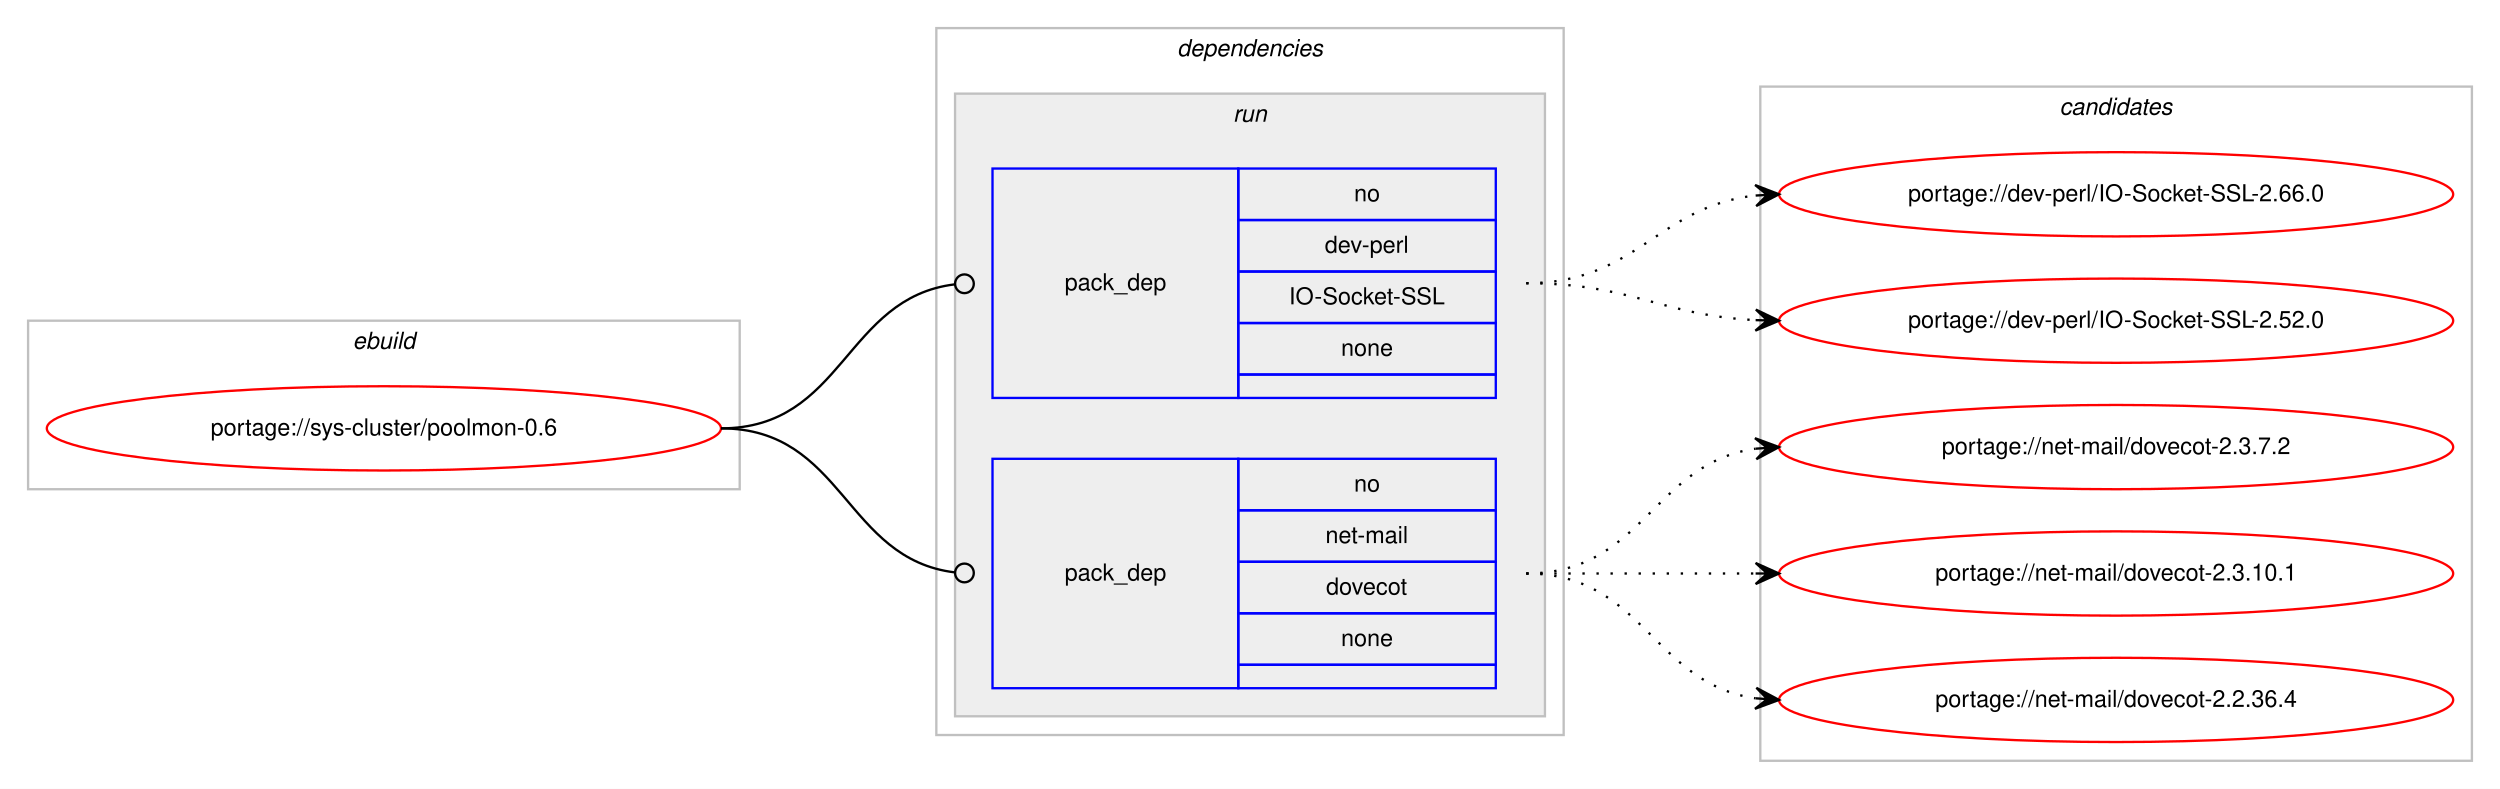
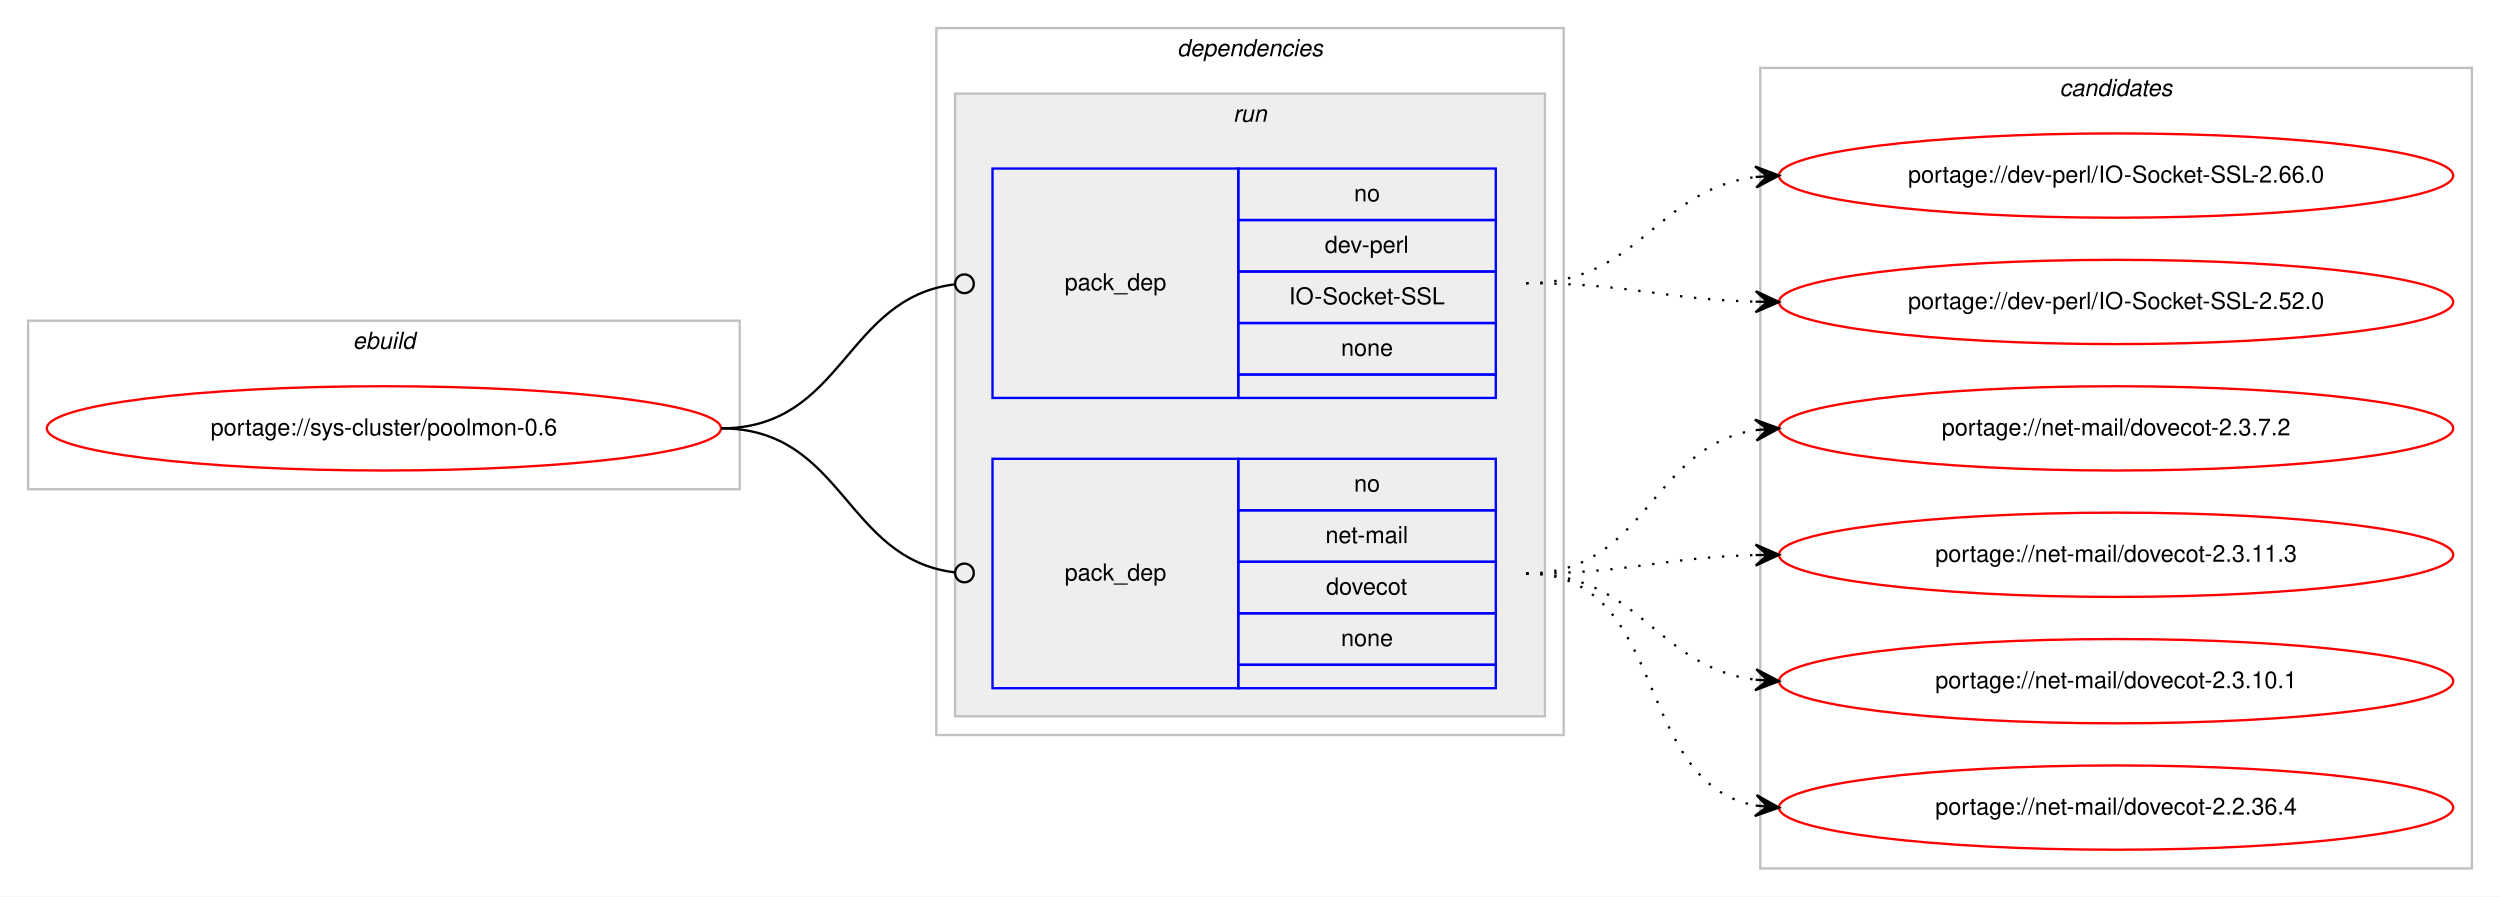
- <svg xmlns="http://www.w3.org/2000/svg" xmlns:xlink="http://www.w3.org/1999/xlink" width="1068pt" height="337pt" viewBox="0.00 0.00 1068.00 337.00">
-   <g id="graph0" class="graph" transform="scale(1 1) rotate(0) translate(4 333)">
-     <polygon fill="#ffffff" stroke="transparent" points="-4,4 -4,-333 1064,-333 1064,4 -4,4" />
+ <svg xmlns="http://www.w3.org/2000/svg" xmlns:xlink="http://www.w3.org/1999/xlink" width="1068pt" height="383pt" viewBox="0.00 0.00 1068.00 383.00">
+   <g id="graph0" class="graph" transform="scale(1 1) rotate(0) translate(4 379)">
+     <polygon fill="#ffffff" stroke="transparent" points="-4,4 -4,-379 1064,-379 1064,4 -4,4" />
    <g id="clust1" class="cluster">
-       <polygon fill="none" stroke="#c0c0c0" points="8,-124 8,-196 312,-196 312,-124 8,-124" />
-       <text text-anchor="start" x="146.663" y="-184" font-family="Helvetica,sans-Serif" font-style="italic" font-size="10.00" fill="#000000">ebuild</text>
+       <polygon fill="none" stroke="#c0c0c0" points="8,-170 8,-242 312,-242 312,-170 8,-170" />
+       <text text-anchor="start" x="146.663" y="-230" font-family="Helvetica,sans-Serif" font-style="italic" font-size="10.00" fill="#000000">ebuild</text>
    </g>
    <g id="clust2" class="cluster">
-       <polygon fill="none" stroke="#c0c0c0" points="396,-19 396,-321 664,-321 664,-19 396,-19" />
-       <text text-anchor="start" x="498.875" y="-309" font-family="Helvetica,sans-Serif" font-style="italic" font-size="10.00" fill="#000000">dependencies</text>
+       <polygon fill="none" stroke="#c0c0c0" points="396,-65 396,-367 664,-367 664,-65 396,-65" />
+       <text text-anchor="start" x="498.875" y="-355" font-family="Helvetica,sans-Serif" font-style="italic" font-size="10.00" fill="#000000">dependencies</text>
    </g>
    <g id="clust5" class="cluster">
-       <polygon fill="#eeeeee" stroke="#c0c0c0" points="404,-27 404,-293 656,-293 656,-27 404,-27" />
-       <text text-anchor="start" x="522.777" y="-281" font-family="Helvetica,sans-Serif" font-style="italic" font-size="10.00" fill="#000000">run</text>
+       <polygon fill="#eeeeee" stroke="#c0c0c0" points="404,-73 404,-339 656,-339 656,-73 404,-73" />
+       <text text-anchor="start" x="522.777" y="-327" font-family="Helvetica,sans-Serif" font-style="italic" font-size="10.00" fill="#000000">run</text>
    </g>
    <g id="clust8" class="cluster">
-       <polygon fill="none" stroke="#c0c0c0" points="748,-8 748,-296 1052,-296 1052,-8 748,-8" />
-       <text text-anchor="start" x="875.824" y="-284" font-family="Helvetica,sans-Serif" font-style="italic" font-size="10.00" fill="#000000">candidates</text>
+       <polygon fill="none" stroke="#c0c0c0" points="748,-8 748,-350 1052,-350 1052,-8 748,-8" />
+       <text text-anchor="start" x="875.824" y="-338" font-family="Helvetica,sans-Serif" font-style="italic" font-size="10.00" fill="#000000">candidates</text>
    </g>
    <g id="node1" class="node">
      <g id="a_node1">
        <a xlink:href="../sys-cluster/poolmon-0.6.svg" xlink:title="portage://sys-cluster/poolmon-0.6">
-           <ellipse fill="none" stroke="#ff0000" cx="160" cy="-150" rx="144" ry="18" />
-           <text text-anchor="middle" x="160" y="-147" font-family="Helvetica,sans-Serif" font-size="10.00" fill="#000000">portage://sys-cluster/poolmon-0.6</text>
+           <ellipse fill="none" stroke="#ff0000" cx="160" cy="-196" rx="144" ry="18" />
+           <text text-anchor="middle" x="160" y="-193" font-family="Helvetica,sans-Serif" font-size="10.00" fill="#000000">portage://sys-cluster/poolmon-0.6</text>
        </a>
      </g>
    </g>
    <g id="node2" class="node">
-       <polygon fill="none" stroke="#0000ff" points="420,-163 420,-261 525,-261 525,-163 420,-163" />
-       <text text-anchor="start" x="450.823" y="-209" font-family="Helvetica,sans-Serif" font-size="10.00" fill="#000000">pack_dep</text>
-       <polygon fill="none" stroke="#0000ff" points="525,-239 525,-261 635,-261 635,-239 525,-239" />
-       <text text-anchor="start" x="574.441" y="-247" font-family="Helvetica,sans-Serif" font-size="10.00" fill="#000000">no</text>
-       <polygon fill="none" stroke="#0000ff" points="525,-217 525,-239 635,-239 635,-217 525,-217" />
-       <text text-anchor="start" x="561.943" y="-225" font-family="Helvetica,sans-Serif" font-size="10.00" fill="#000000">dev-perl</text>
-       <polygon fill="none" stroke="#0000ff" points="525,-195 525,-217 635,-217 635,-195 525,-195" />
-       <text text-anchor="start" x="546.66" y="-203" font-family="Helvetica,sans-Serif" font-size="10.00" fill="#000000">IO-Socket-SSL</text>
-       <polygon fill="none" stroke="#0000ff" points="525,-173 525,-195 635,-195 635,-173 525,-173" />
-       <text text-anchor="start" x="568.882" y="-181" font-family="Helvetica,sans-Serif" font-size="10.00" fill="#000000">none</text>
-       <polygon fill="none" stroke="#0000ff" points="525,-163 525,-173 635,-173 635,-163 525,-163" />
+       <polygon fill="none" stroke="#0000ff" points="420,-209 420,-307 525,-307 525,-209 420,-209" />
+       <text text-anchor="start" x="450.823" y="-255" font-family="Helvetica,sans-Serif" font-size="10.00" fill="#000000">pack_dep</text>
+       <polygon fill="none" stroke="#0000ff" points="525,-285 525,-307 635,-307 635,-285 525,-285" />
+       <text text-anchor="start" x="574.441" y="-293" font-family="Helvetica,sans-Serif" font-size="10.00" fill="#000000">no</text>
+       <polygon fill="none" stroke="#0000ff" points="525,-263 525,-285 635,-285 635,-263 525,-263" />
+       <text text-anchor="start" x="561.943" y="-271" font-family="Helvetica,sans-Serif" font-size="10.00" fill="#000000">dev-perl</text>
+       <polygon fill="none" stroke="#0000ff" points="525,-241 525,-263 635,-263 635,-241 525,-241" />
+       <text text-anchor="start" x="546.66" y="-249" font-family="Helvetica,sans-Serif" font-size="10.00" fill="#000000">IO-Socket-SSL</text>
+       <polygon fill="none" stroke="#0000ff" points="525,-219 525,-241 635,-241 635,-219 525,-219" />
+       <text text-anchor="start" x="568.882" y="-227" font-family="Helvetica,sans-Serif" font-size="10.00" fill="#000000">none</text>
+       <polygon fill="none" stroke="#0000ff" points="525,-209 525,-219 635,-219 635,-209 525,-209" />
    </g>
    <g id="edge1" class="edge">
-       <path fill="none" stroke="#000000" d="M304,-150C356.537,-150 356.777,-205.863 404.002,-211.537" />
-       <ellipse fill="none" stroke="#000000" cx="408.007" cy="-211.769" rx="4" ry="4" />
+       <path fill="none" stroke="#000000" d="M304,-196C356.537,-196 356.777,-251.863 404.002,-257.537" />
+       <ellipse fill="none" stroke="#000000" cx="408.007" cy="-257.769" rx="4" ry="4" />
    </g>
    <g id="node3" class="node">
-       <polygon fill="none" stroke="#0000ff" points="420,-39 420,-137 525,-137 525,-39 420,-39" />
-       <text text-anchor="start" x="450.823" y="-85" font-family="Helvetica,sans-Serif" font-size="10.00" fill="#000000">pack_dep</text>
-       <polygon fill="none" stroke="#0000ff" points="525,-115 525,-137 635,-137 635,-115 525,-115" />
-       <text text-anchor="start" x="574.441" y="-123" font-family="Helvetica,sans-Serif" font-size="10.00" fill="#000000">no</text>
-       <polygon fill="none" stroke="#0000ff" points="525,-93 525,-115 635,-115 635,-93 525,-93" />
-       <text text-anchor="start" x="562.224" y="-101" font-family="Helvetica,sans-Serif" font-size="10.00" fill="#000000">net-mail</text>
-       <polygon fill="none" stroke="#0000ff" points="525,-71 525,-93 635,-93 635,-71 525,-71" />
-       <text text-anchor="start" x="562.492" y="-79" font-family="Helvetica,sans-Serif" font-size="10.00" fill="#000000">dovecot</text>
-       <polygon fill="none" stroke="#0000ff" points="525,-49 525,-71 635,-71 635,-49 525,-49" />
-       <text text-anchor="start" x="568.882" y="-57" font-family="Helvetica,sans-Serif" font-size="10.00" fill="#000000">none</text>
-       <polygon fill="none" stroke="#0000ff" points="525,-39 525,-49 635,-49 635,-39 525,-39" />
+       <polygon fill="none" stroke="#0000ff" points="420,-85 420,-183 525,-183 525,-85 420,-85" />
+       <text text-anchor="start" x="450.823" y="-131" font-family="Helvetica,sans-Serif" font-size="10.00" fill="#000000">pack_dep</text>
+       <polygon fill="none" stroke="#0000ff" points="525,-161 525,-183 635,-183 635,-161 525,-161" />
+       <text text-anchor="start" x="574.441" y="-169" font-family="Helvetica,sans-Serif" font-size="10.00" fill="#000000">no</text>
+       <polygon fill="none" stroke="#0000ff" points="525,-139 525,-161 635,-161 635,-139 525,-139" />
+       <text text-anchor="start" x="562.224" y="-147" font-family="Helvetica,sans-Serif" font-size="10.00" fill="#000000">net-mail</text>
+       <polygon fill="none" stroke="#0000ff" points="525,-117 525,-139 635,-139 635,-117 525,-117" />
+       <text text-anchor="start" x="562.492" y="-125" font-family="Helvetica,sans-Serif" font-size="10.00" fill="#000000">dovecot</text>
+       <polygon fill="none" stroke="#0000ff" points="525,-95 525,-117 635,-117 635,-95 525,-95" />
+       <text text-anchor="start" x="568.882" y="-103" font-family="Helvetica,sans-Serif" font-size="10.00" fill="#000000">none</text>
+       <polygon fill="none" stroke="#0000ff" points="525,-85 525,-95 635,-95 635,-85 525,-85" />
    </g>
    <g id="edge2" class="edge">
-       <path fill="none" stroke="#000000" d="M304,-150C356.537,-150 356.777,-94.137 404.002,-88.463" />
-       <ellipse fill="none" stroke="#000000" cx="408.007" cy="-88.231" rx="4" ry="4" />
+       <path fill="none" stroke="#000000" d="M304,-196C356.537,-196 356.777,-140.137 404.002,-134.463" />
+       <ellipse fill="none" stroke="#000000" cx="408.007" cy="-134.231" rx="4" ry="4" />
    </g>
    <g id="node4" class="node">
      <g id="a_node4">
        <a xlink:href="../dev-perl/IO-Socket-SSL-2.66.0.svg" xlink:title="portage://dev-perl/IO-Socket-SSL-2.66.0">
-           <ellipse fill="none" stroke="#ff0000" cx="900" cy="-250" rx="144" ry="18" />
-           <text text-anchor="middle" x="900" y="-247" font-family="Helvetica,sans-Serif" font-size="10.00" fill="#000000">portage://dev-perl/IO-Socket-SSL-2.66.0</text>
+           <ellipse fill="none" stroke="#ff0000" cx="900" cy="-304" rx="144" ry="18" />
+           <text text-anchor="middle" x="900" y="-301" font-family="Helvetica,sans-Serif" font-size="10.00" fill="#000000">portage://dev-perl/IO-Socket-SSL-2.66.0</text>
        </a>
      </g>
    </g>
    <g id="edge3" class="edge">
-       <path fill="none" stroke="#000000" stroke-dasharray="1,5" d="M648,-212C695.307,-212 704.019,-244.844 745.898,-249.463" />
-       <polygon fill="#000000" stroke="#000000" points="756,-250 745.775,-253.963 751.007,-249.734 746.014,-249.469 746.014,-249.469 746.014,-249.469 751.007,-249.734 746.253,-244.975 756,-250 756,-250" />
+       <path fill="none" stroke="#000000" stroke-dasharray="1,5" d="M648,-258C696.606,-258 703.101,-297.926 745.95,-303.385" />
+       <polygon fill="#000000" stroke="#000000" points="756,-304 745.744,-307.88 751.009,-303.694 746.019,-303.389 746.019,-303.389 746.019,-303.389 751.009,-303.694 746.294,-298.897 756,-304 756,-304" />
    </g>
    <g id="node5" class="node">
      <g id="a_node5">
        <a xlink:href="../dev-perl/IO-Socket-SSL-2.52.0.svg" xlink:title="portage://dev-perl/IO-Socket-SSL-2.52.0">
-           <ellipse fill="none" stroke="#ff0000" cx="900" cy="-196" rx="144" ry="18" />
-           <text text-anchor="middle" x="900" y="-193" font-family="Helvetica,sans-Serif" font-size="10.00" fill="#000000">portage://dev-perl/IO-Socket-SSL-2.52.0</text>
+           <ellipse fill="none" stroke="#ff0000" cx="900" cy="-250" rx="144" ry="18" />
+           <text text-anchor="middle" x="900" y="-247" font-family="Helvetica,sans-Serif" font-size="10.00" fill="#000000">portage://dev-perl/IO-Socket-SSL-2.52.0</text>
        </a>
      </g>
    </g>
    <g id="edge4" class="edge">
-       <path fill="none" stroke="#000000" stroke-dasharray="1,5" d="M648,-212C692.923,-212 705.643,-198.287 745.786,-196.251" />
-       <polygon fill="#000000" stroke="#000000" points="756,-196 746.114,-200.745 751.001,-196.123 746.003,-196.246 746.003,-196.246 746.003,-196.246 751.001,-196.123 745.892,-191.747 756,-196 756,-196" />
+       <path fill="none" stroke="#000000" stroke-dasharray="1,5" d="M648,-258C692.559,-258 705.926,-251.143 745.855,-250.126" />
+       <polygon fill="#000000" stroke="#000000" points="756,-250 746.057,-254.624 751,-250.062 746.001,-250.124 746.001,-250.124 746.001,-250.124 751,-250.062 745.945,-245.624 756,-250 756,-250" />
    </g>
    <g id="node6" class="node">
      <g id="a_node6">
        <a xlink:href="../net-mail/dovecot-2.3.7.2.svg" xlink:title="portage://net-mail/dovecot-2.3.7.2">
-           <ellipse fill="none" stroke="#ff0000" cx="900" cy="-142" rx="144" ry="18" />
-           <text text-anchor="middle" x="900" y="-139" font-family="Helvetica,sans-Serif" font-size="10.00" fill="#000000">portage://net-mail/dovecot-2.3.7.2</text>
+           <ellipse fill="none" stroke="#ff0000" cx="900" cy="-196" rx="144" ry="18" />
+           <text text-anchor="middle" x="900" y="-193" font-family="Helvetica,sans-Serif" font-size="10.00" fill="#000000">portage://net-mail/dovecot-2.3.7.2</text>
        </a>
      </g>
    </g>
    <g id="edge5" class="edge">
-       <path fill="none" stroke="#000000" stroke-dasharray="1,5" d="M648,-88C698.102,-88 702.012,-135.066 745.979,-141.317" />
-       <polygon fill="#000000" stroke="#000000" points="756,-142 745.717,-145.81 751.012,-141.66 746.023,-141.32 746.023,-141.32 746.023,-141.32 751.012,-141.66 746.329,-136.831 756,-142 756,-142" />
+       <path fill="none" stroke="#000000" stroke-dasharray="1,5" d="M648,-134C699.78,-134 700.759,-188.265 745.99,-195.261" />
+       <polygon fill="#000000" stroke="#000000" points="756,-196 745.696,-199.751 751.014,-195.632 746.027,-195.263 746.027,-195.263 746.027,-195.263 751.014,-195.632 746.359,-190.775 756,-196 756,-196" />
    </g>
    <g id="node7" class="node">
      <g id="a_node7">
+         <a xlink:href="../net-mail/dovecot-2.3.11.3.svg" xlink:title="portage://net-mail/dovecot-2.3.11.3">
+           <ellipse fill="none" stroke="#ff0000" cx="900" cy="-142" rx="144" ry="18" />
+           <text text-anchor="middle" x="900" y="-139" font-family="Helvetica,sans-Serif" font-size="10.00" fill="#000000">portage://net-mail/dovecot-2.3.11.3</text>
+         </a>
+       </g>
+     </g>
+     <g id="edge6" class="edge">
+       <path fill="none" stroke="#000000" stroke-dasharray="1,5" d="M648,-134C692.559,-134 705.926,-140.857 745.855,-141.874" />
+       <polygon fill="#000000" stroke="#000000" points="756,-142 745.945,-146.376 751,-141.938 746.001,-141.876 746.001,-141.876 746.001,-141.876 751,-141.938 746.057,-137.376 756,-142 756,-142" />
+     </g>
+     <g id="node8" class="node">
+       <g id="a_node8">
        <a xlink:href="../net-mail/dovecot-2.3.10.1.svg" xlink:title="portage://net-mail/dovecot-2.3.10.1">
          <ellipse fill="none" stroke="#ff0000" cx="900" cy="-88" rx="144" ry="18" />
          <text text-anchor="middle" x="900" y="-85" font-family="Helvetica,sans-Serif" font-size="10.00" fill="#000000">portage://net-mail/dovecot-2.3.10.1</text>
        </a>
      </g>
    </g>
-     <g id="edge6" class="edge">
-       <path fill="none" stroke="#000000" stroke-dasharray="1,5" d="M648,-88C692.438,-88 706.02,-88 745.878,-88" />
-       <polygon fill="#000000" stroke="#000000" points="756,-88 746,-92.5 751,-88 746,-88 746,-88 746,-88 751,-88 746,-83.5 756,-88 756,-88" />
+     <g id="edge7" class="edge">
+       <path fill="none" stroke="#000000" stroke-dasharray="1,5" d="M648,-134C696.606,-134 703.101,-94.074 745.95,-88.615" />
+       <polygon fill="#000000" stroke="#000000" points="756,-88 746.294,-93.103 751.009,-88.306 746.019,-88.611 746.019,-88.611 746.019,-88.611 751.009,-88.306 745.744,-84.12 756,-88 756,-88" />
    </g>
-     <g id="node8" class="node">
-       <g id="a_node8">
+     <g id="node9" class="node">
+       <g id="a_node9">
        <a xlink:href="../net-mail/dovecot-2.2.36.4.svg" xlink:title="portage://net-mail/dovecot-2.2.36.4">
          <ellipse fill="none" stroke="#ff0000" cx="900" cy="-34" rx="144" ry="18" />
          <text text-anchor="middle" x="900" y="-31" font-family="Helvetica,sans-Serif" font-size="10.00" fill="#000000">portage://net-mail/dovecot-2.2.36.4</text>
        </a>
      </g>
    </g>
-     <g id="edge7" class="edge">
-       <path fill="none" stroke="#000000" stroke-dasharray="1,5" d="M648,-88C698.102,-88 702.012,-40.934 745.979,-34.683" />
-       <polygon fill="#000000" stroke="#000000" points="756,-34 746.329,-39.169 751.012,-34.34 746.023,-34.68 746.023,-34.68 746.023,-34.68 751.012,-34.34 745.717,-30.19 756,-34 756,-34" />
+     <g id="edge8" class="edge">
+       <path fill="none" stroke="#000000" stroke-dasharray="1,5" d="M648,-134C709.839,-134 692.817,-44.638 746.03,-34.864" />
+       <polygon fill="#000000" stroke="#000000" points="756,-34 746.426,-39.347 751.019,-34.432 746.037,-34.864 746.037,-34.864 746.037,-34.864 751.019,-34.432 745.649,-30.381 756,-34 756,-34" />
    </g>
  </g>
</svg>
